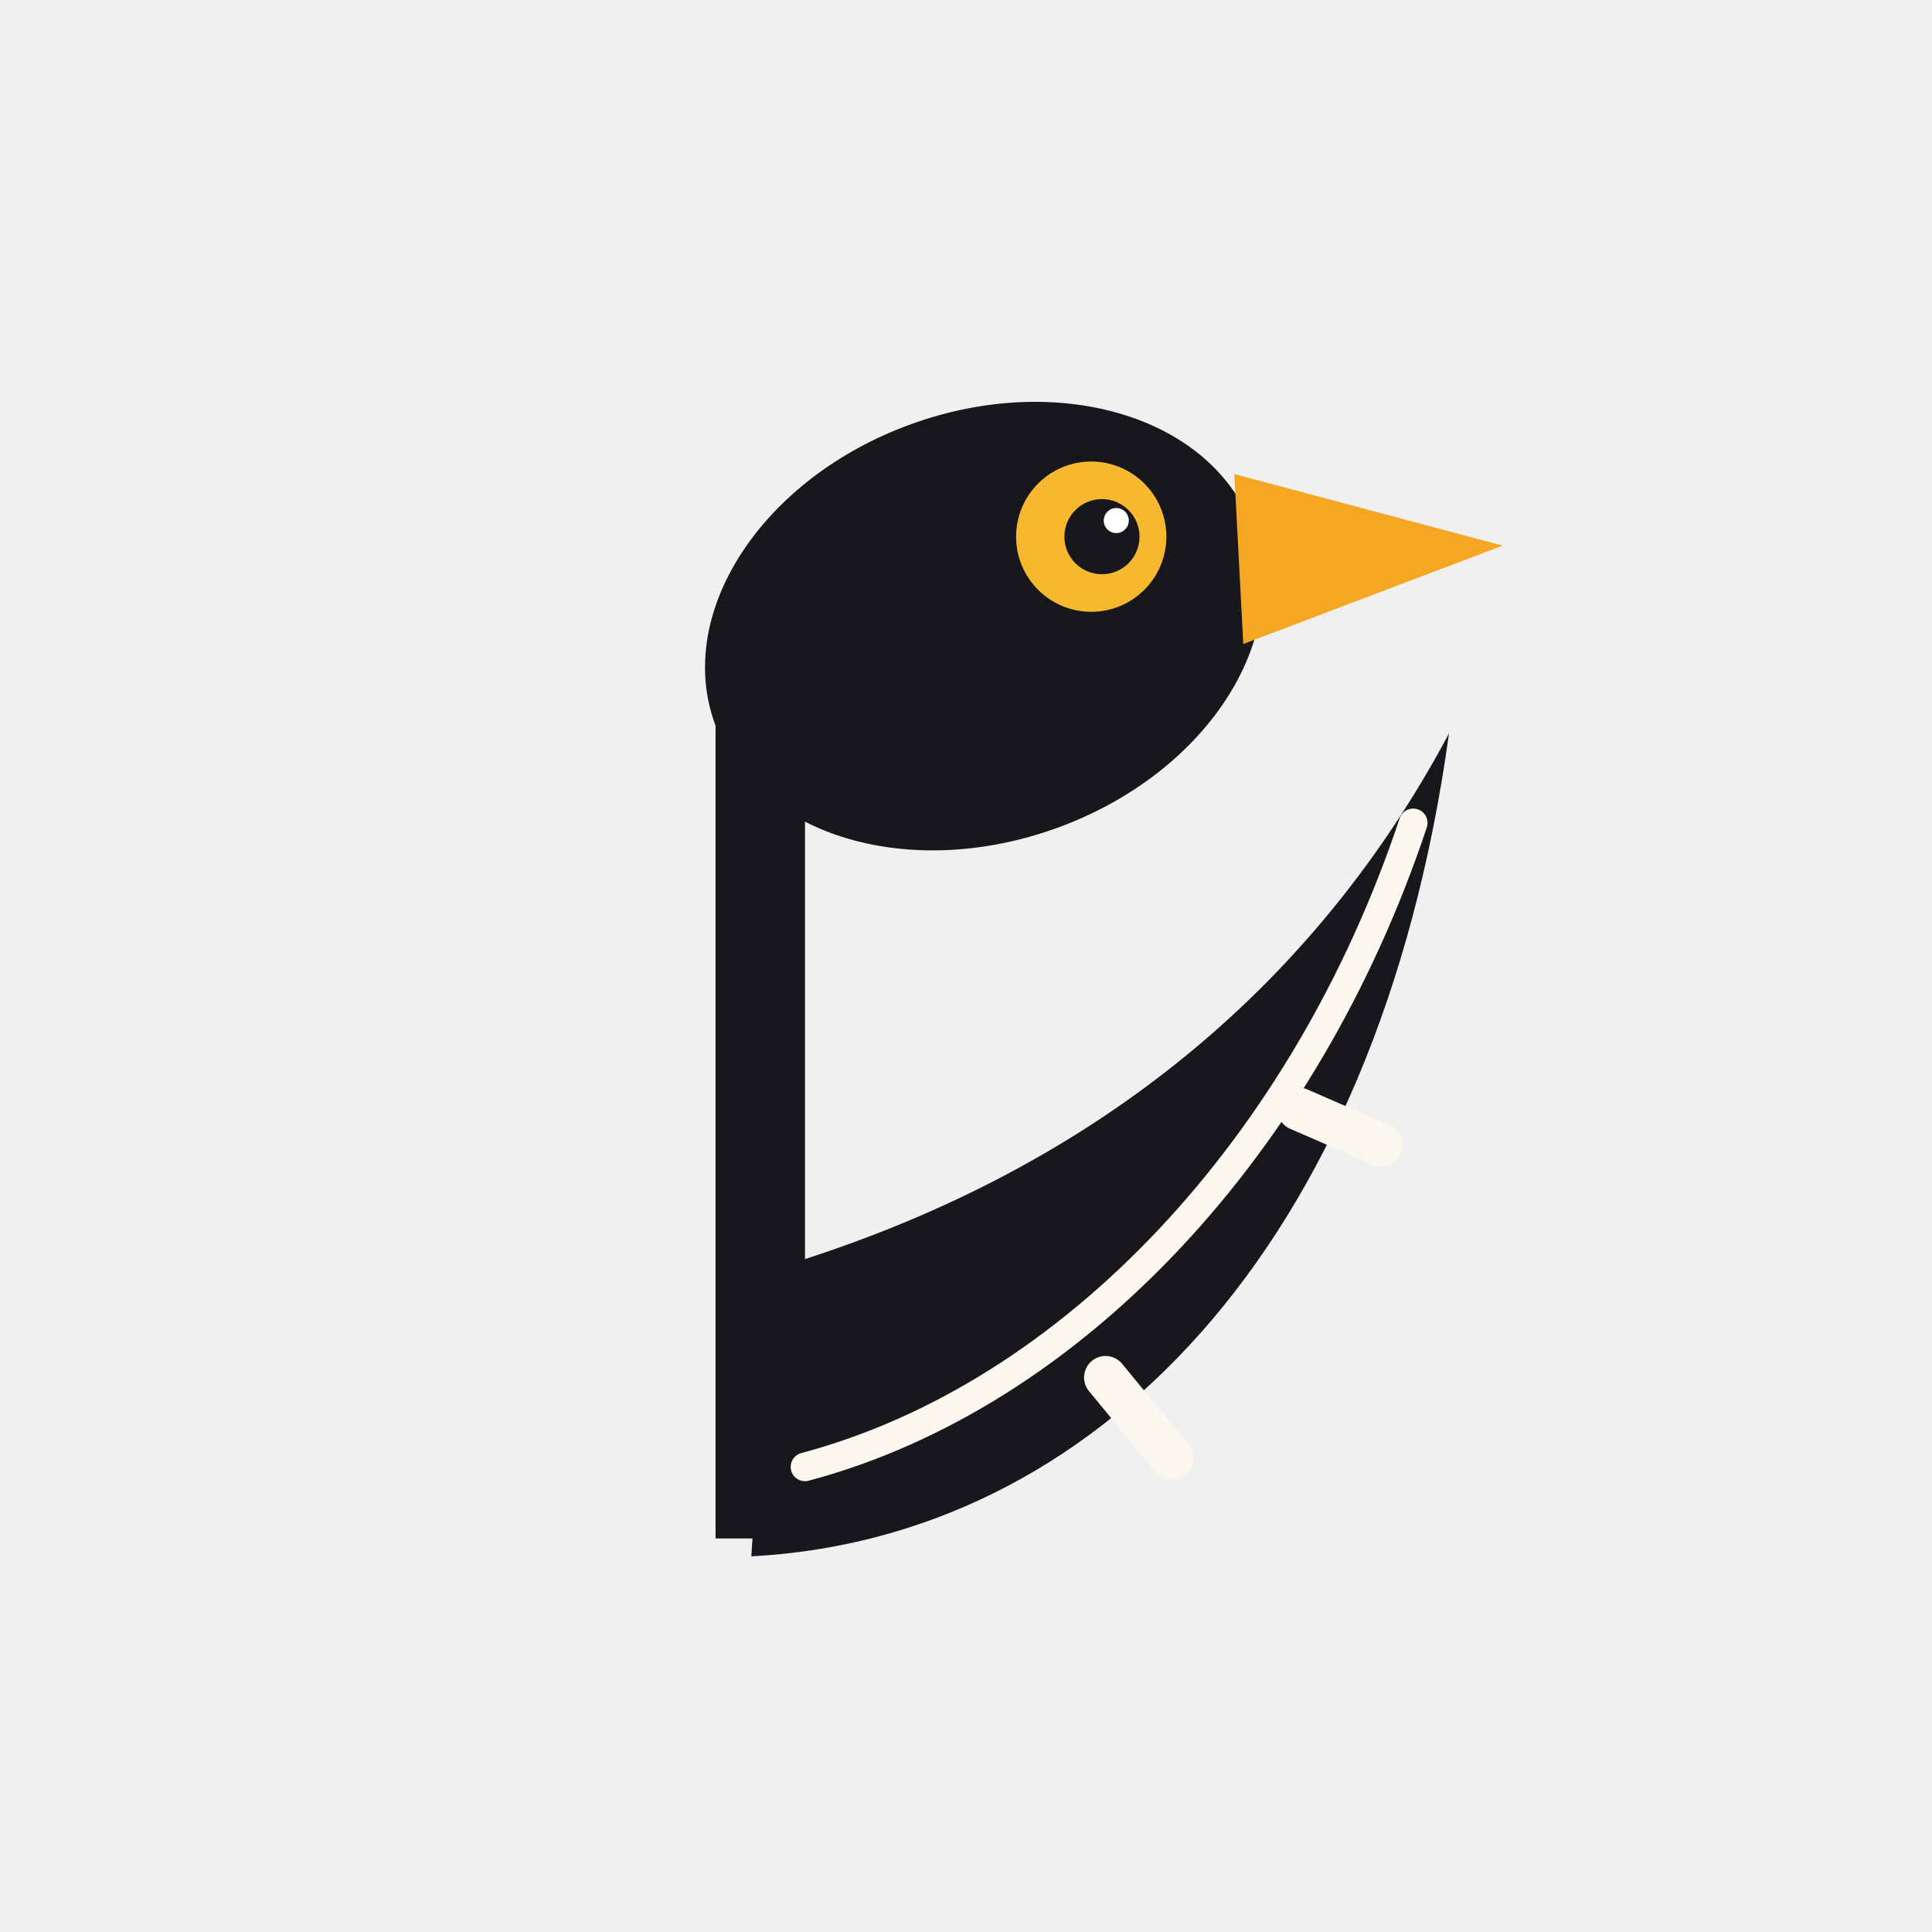
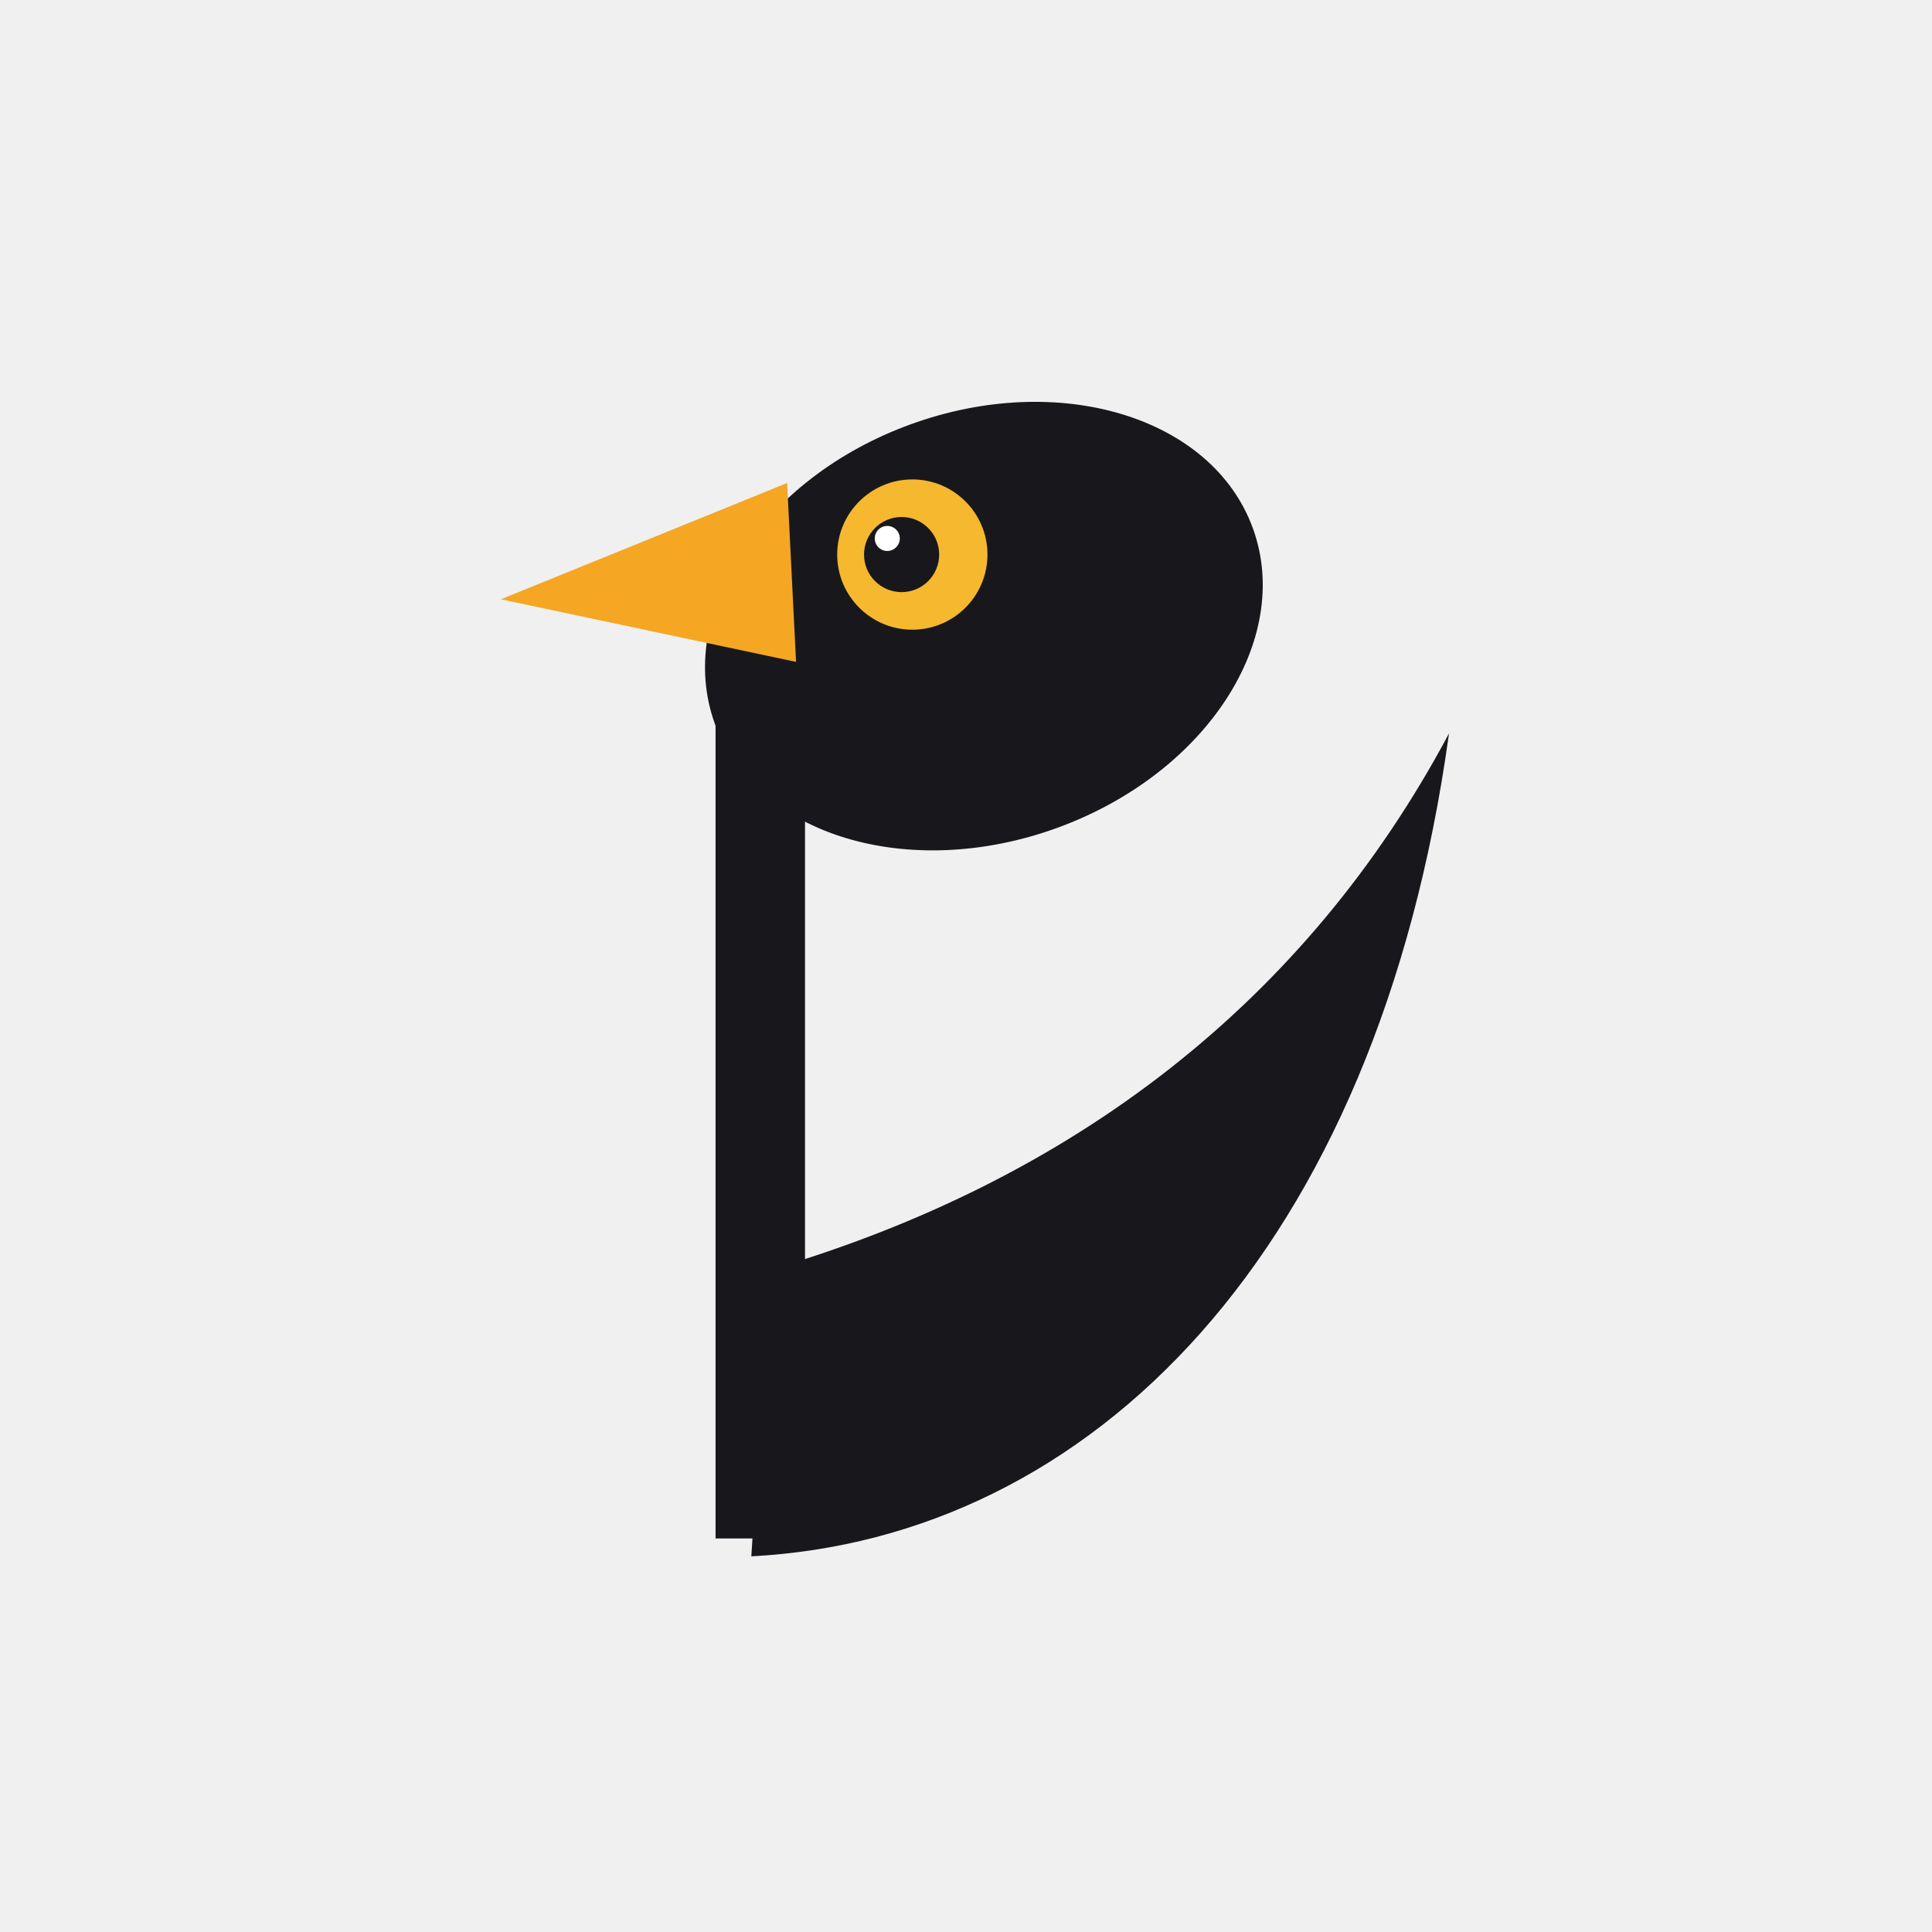
<svg xmlns="http://www.w3.org/2000/svg" viewBox="0 0 108 108">
  <g fill="#18181c">
    <ellipse cx="55" cy="35" rx="16" ry="12" transform="rotate(-20 55 35)" />
    <path d="M40 39 L45 39 L45 86 L40 86 Z" />
    <path d="M42 87 C61 86 77 70 81 41 C73 56 60 66 43 71 Z" />
  </g>
-   <g fill="none" stroke="#fbf7ef" stroke-linecap="round">
-     <path d="M45 82 C60 78 73 64 79 46" stroke-width="1.6" />
-     <path d="M65.5 81.5 L61.8 77" stroke-width="2.4" />
-     <path d="M77.2 64 L72.6 62" stroke-width="2.4" />
-   </g>
-   <path d="M69 26.5 L84 30.5 L69.5 36 Z" fill="#f5a623" />
-   <circle cx="61" cy="30" r="4.2" fill="#f5b82e" />
-   <circle cx="61.6" cy="30" r="2.1" fill="#18181c" />
-   <circle cx="62.4" cy="29.1" r="0.7" fill="#fff" />
+   <path d="M44 27 L28 33.5 L44.5 37 Z" fill="#f5a623" />
+   <circle cx="51" cy="31" r="4.2" fill="#f5b82e" />
+   <circle cx="50.4" cy="31" r="2.1" fill="#18181c" />
+   <circle cx="49.6" cy="30.1" r="0.7" fill="#fff" />
</svg>
